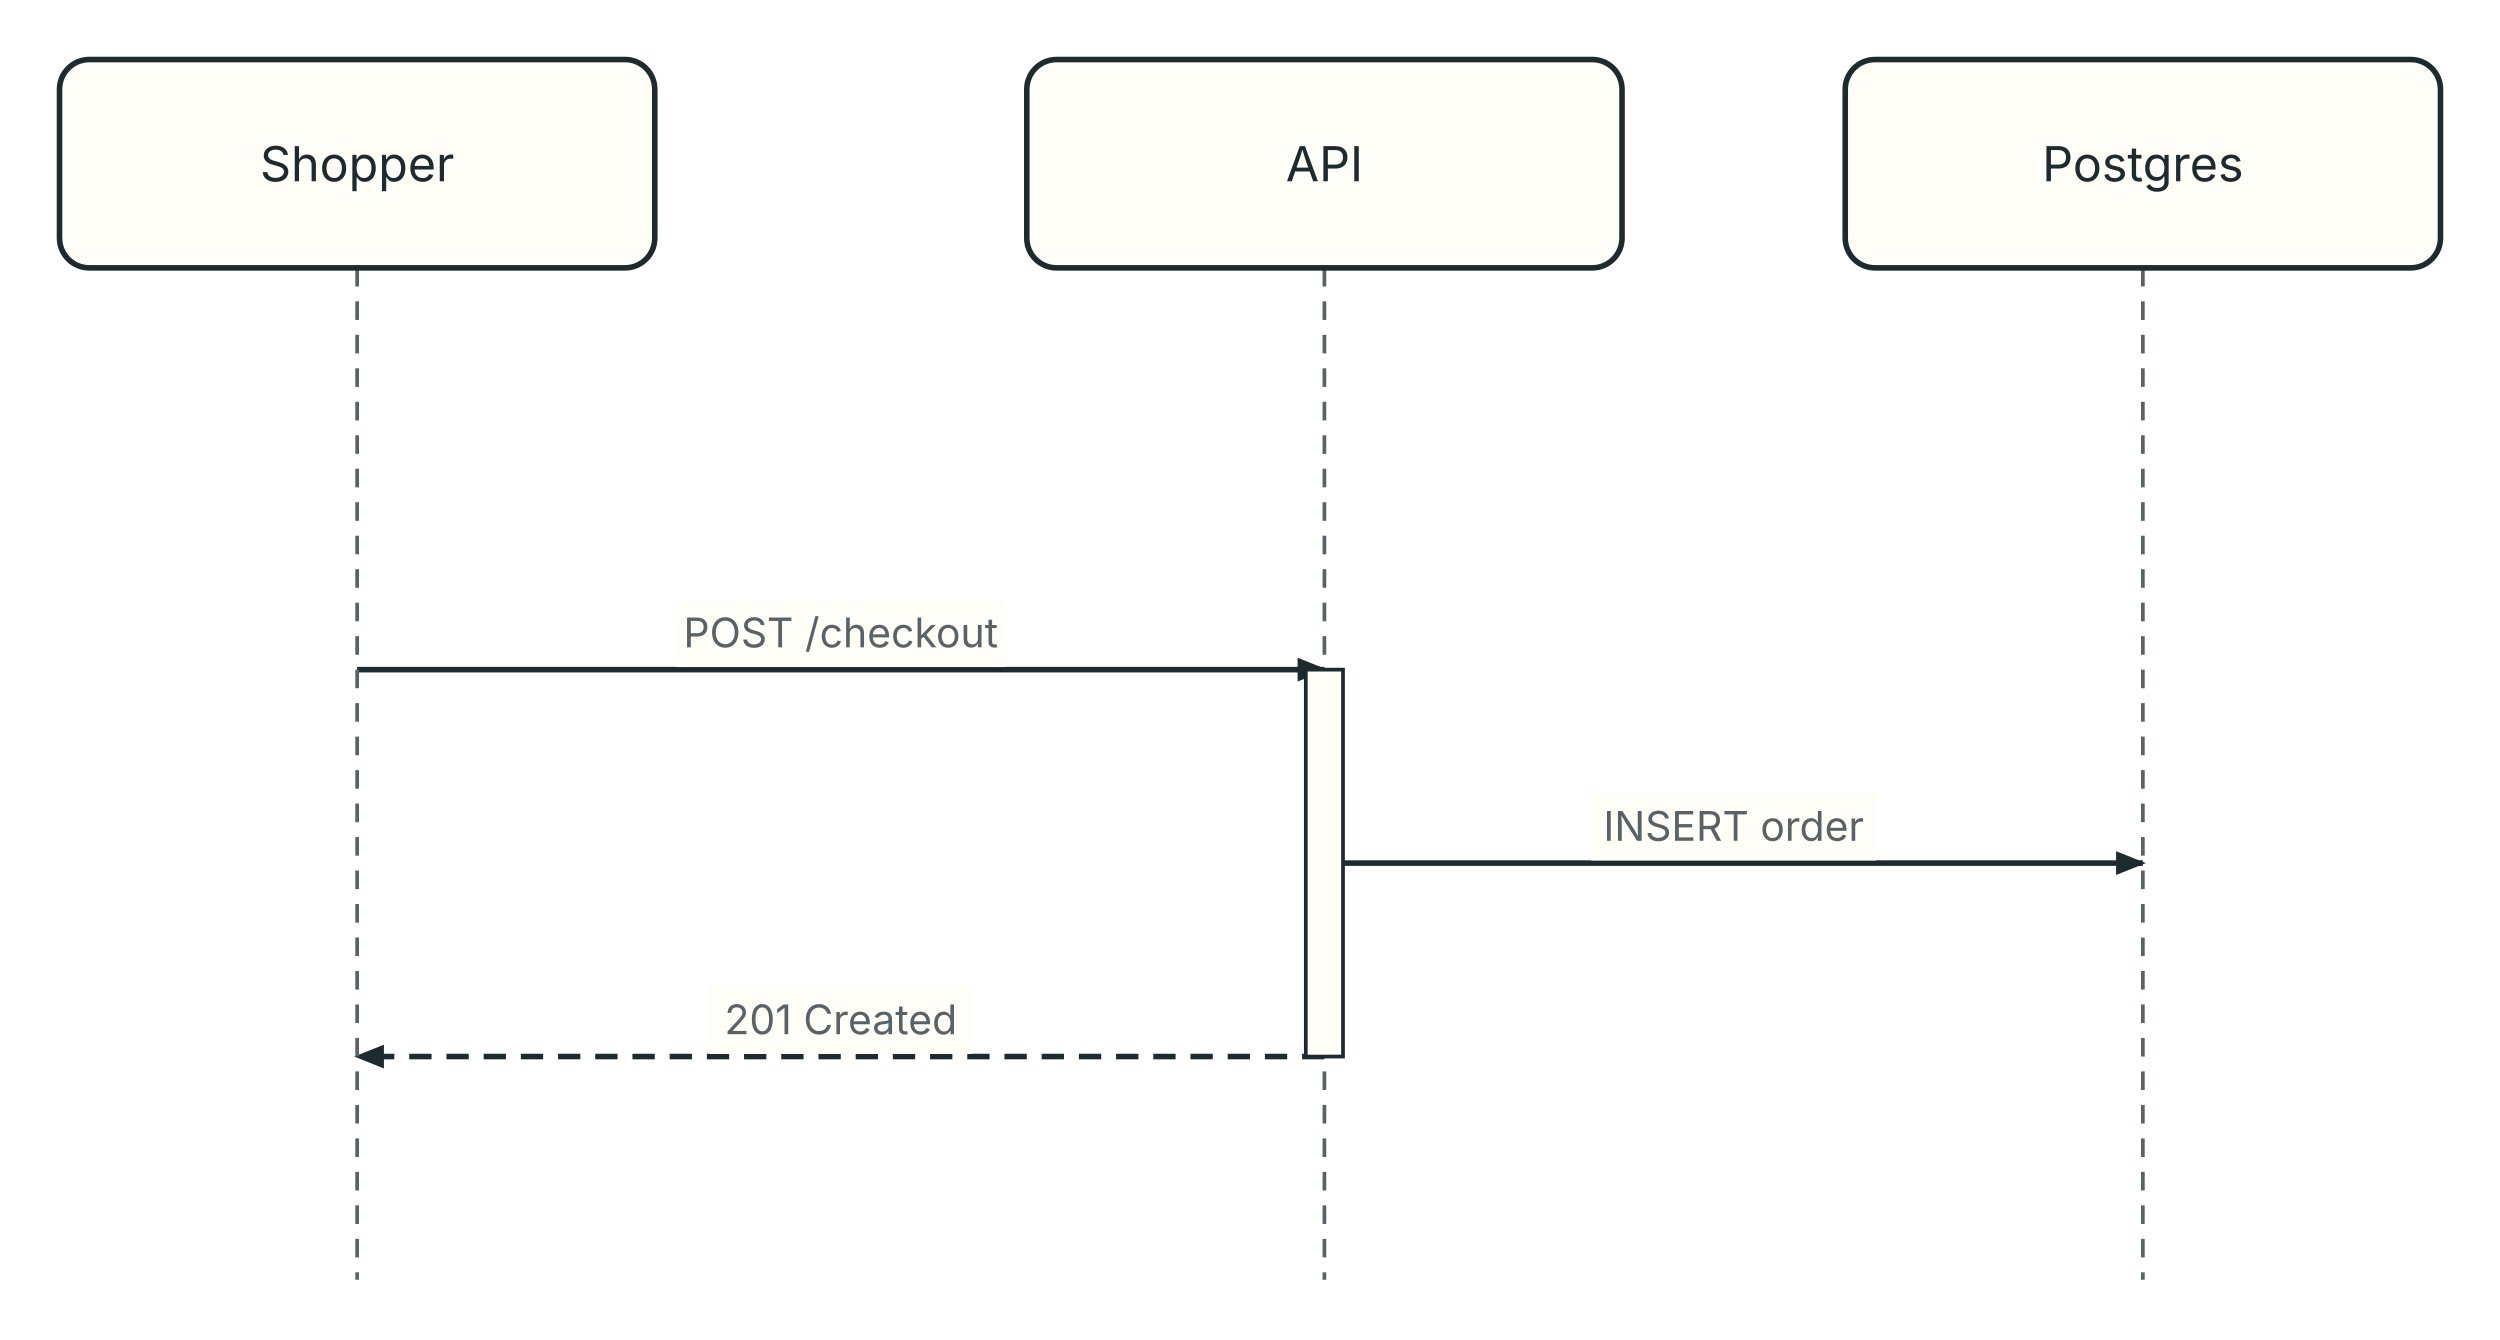
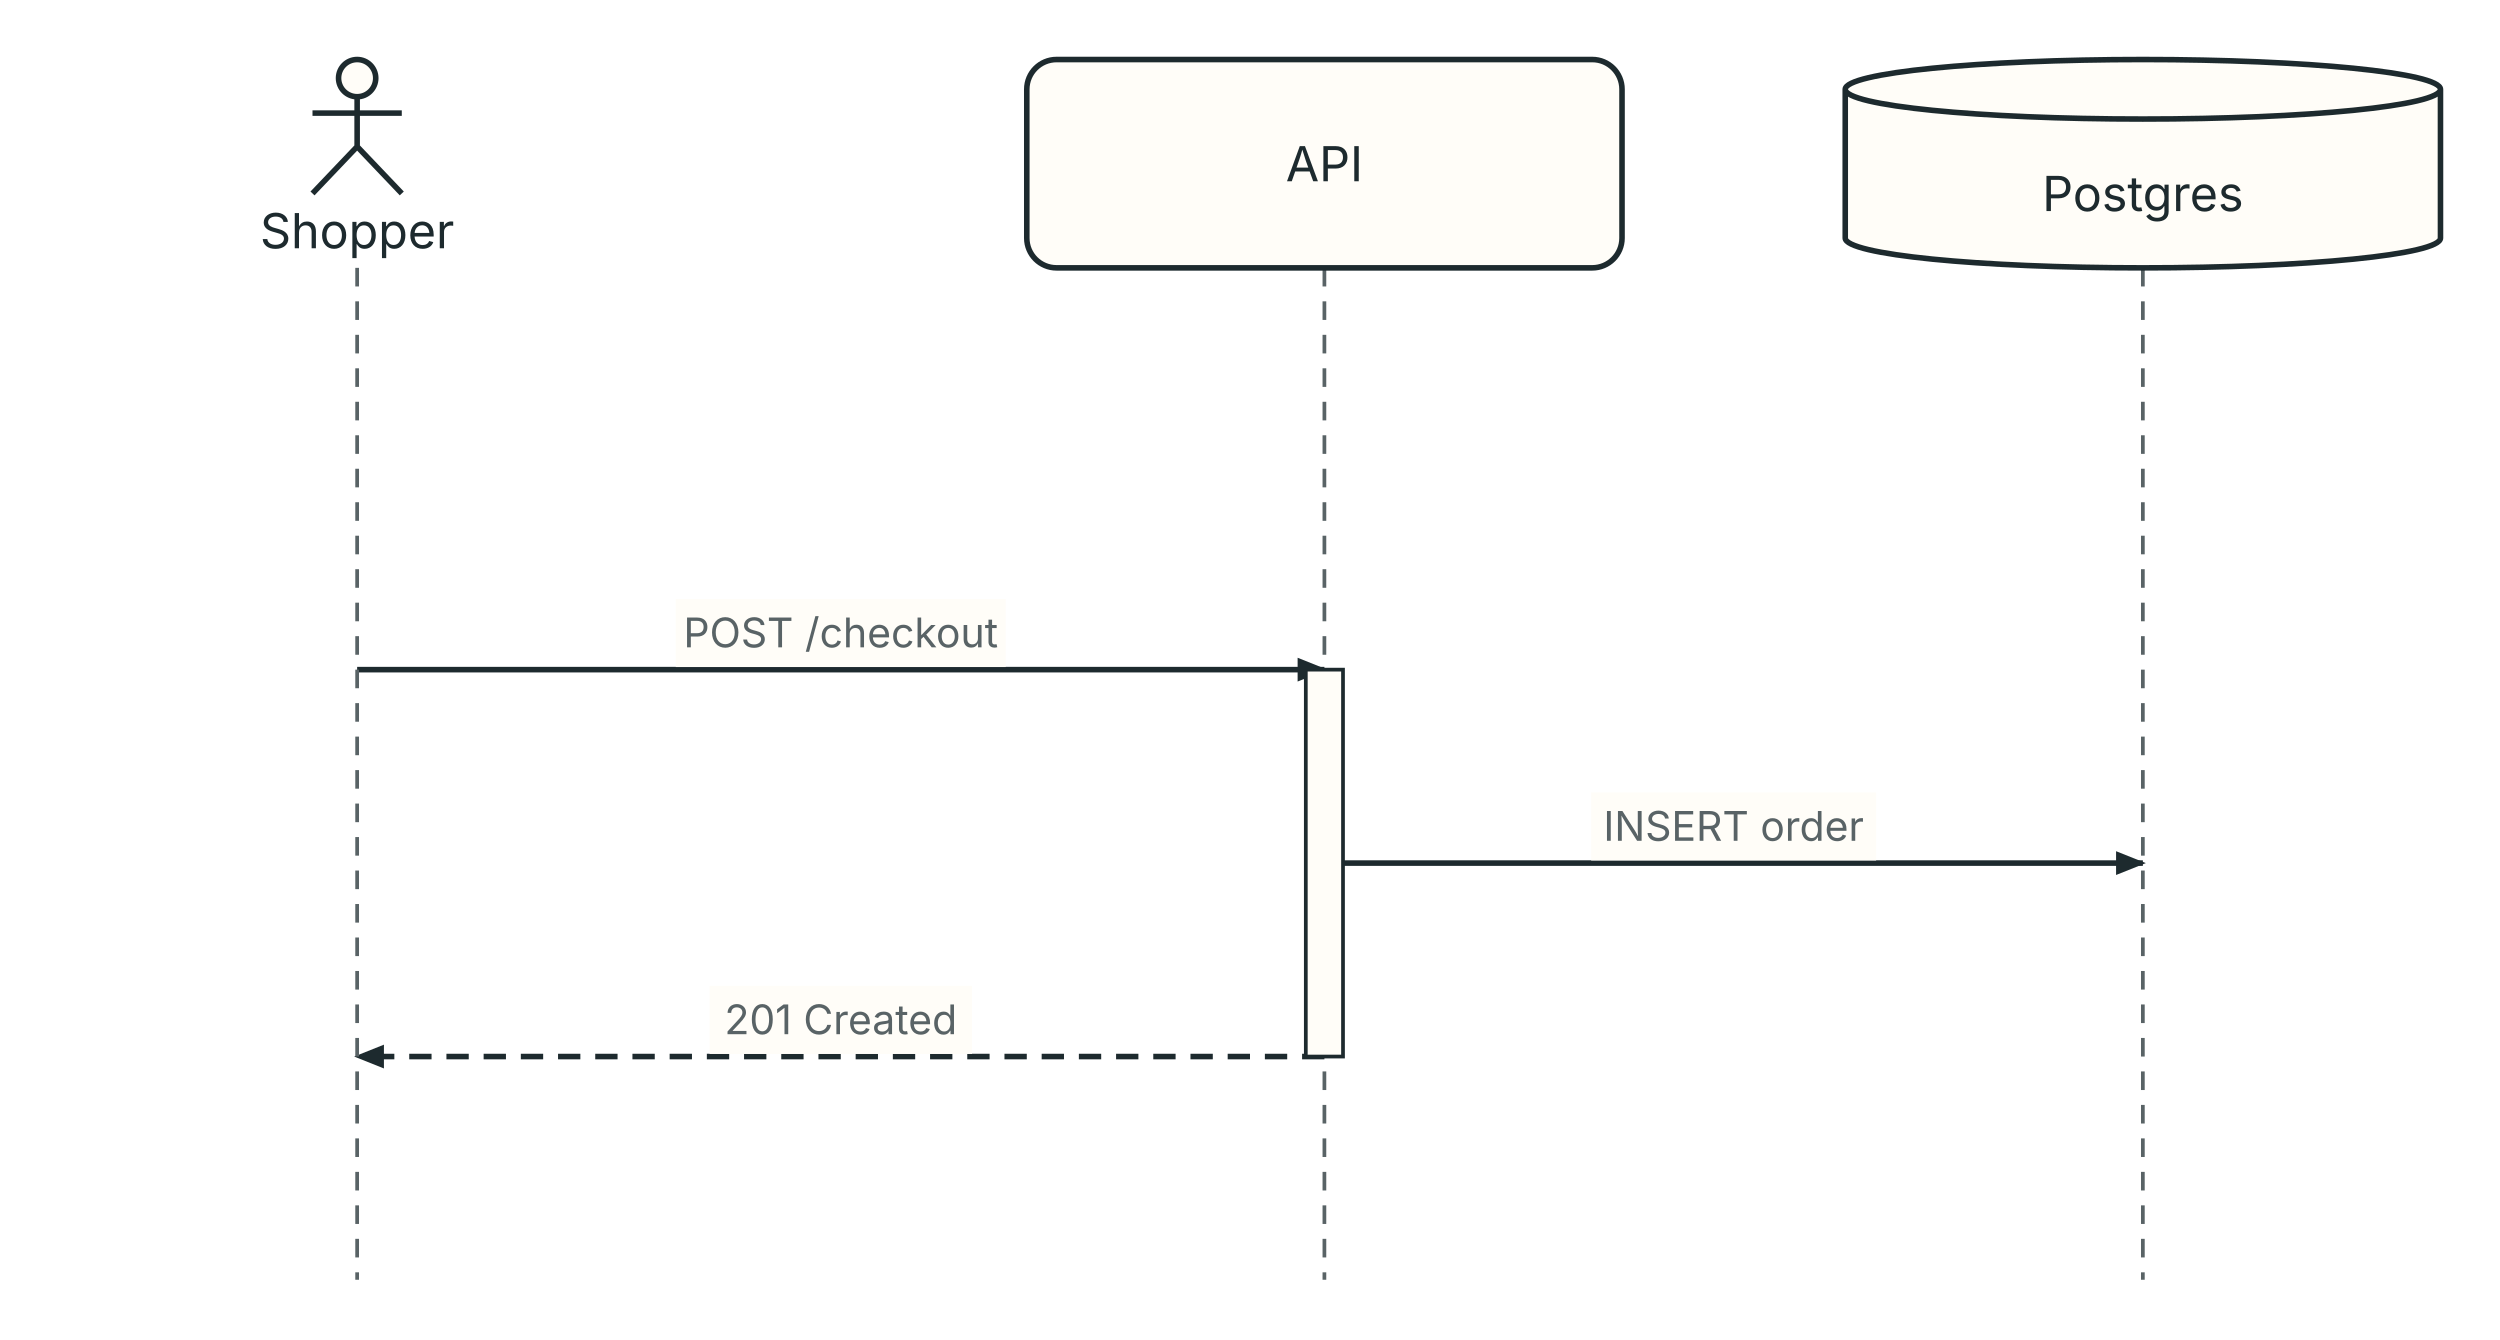
<svg xmlns="http://www.w3.org/2000/svg" width="672" height="360" viewBox="-16 -16 672 360" font-family="Inter, ui-sans-serif, system-ui, sans-serif" font-size="13">
  <defs>
    <marker id="nodetto-arrow" viewBox="0 0 10 10" refX="9" refY="5" markerWidth="8" markerHeight="8" markerUnits="userSpaceOnUse" orient="auto">
      <path d="M 0 1 L 10 5 L 0 9 z" fill="#1d2a2e" stroke="none" />
    </marker>
  </defs>
  <g data-layer="connectors">
    <g data-id="m-checkout" data-type="sequence.message">
      <line x1="80" y1="164" x2="340" y2="164" fill="none" stroke="#1d2a2e" stroke-width="1.5" marker-end="url(#nodetto-arrow)" />
      <rect x="165.65" y="145" width="88.7" height="18.3" fill="#fffdf8" />
      <text x="210" y="158" text-anchor="middle" fill="#596366" font-size="11" stroke="#fffdf8" stroke-width="3" stroke-linejoin="round" paint-order="stroke">POST /checkout</text>
    </g>
    <g data-id="m-insert" data-type="sequence.message">
      <line x1="340" y1="216" x2="560" y2="216" fill="none" stroke="#1d2a2e" stroke-width="1.5" marker-end="url(#nodetto-arrow)" />
      <rect x="411.7" y="197" width="76.6" height="18.3" fill="#fffdf8" />
      <text x="450" y="210" text-anchor="middle" fill="#596366" font-size="11" stroke="#fffdf8" stroke-width="3" stroke-linejoin="round" paint-order="stroke">INSERT order</text>
    </g>
    <g data-id="m-created" data-type="sequence.message">
      <line x1="340" y1="268" x2="80" y2="268" fill="none" stroke="#1d2a2e" stroke-width="1.5" marker-end="url(#nodetto-arrow)" stroke-dasharray="6 4" />
      <rect x="174.73" y="249" width="70.55" height="18.3" fill="#fffdf8" />
      <text x="210" y="262" text-anchor="middle" fill="#596366" font-size="11" stroke="#fffdf8" stroke-width="3" stroke-linejoin="round" paint-order="stroke">201 Created</text>
    </g>
  </g>
  <g data-layer="shapes">
    <g data-id="p-user" data-type="sequence.participant">
      <line x1="80" y1="56" x2="80" y2="328" stroke="#596366" stroke-width="1" stroke-dasharray="5 4" />
-       <rect x="0" y="0" width="160" height="56" rx="8" fill="#fffdf8" stroke="#1d2a2e" stroke-width="1.5" />
-       <text x="80" y="28" text-anchor="middle" dominant-baseline="central" fill="#1d2a2e" font-size="13">Shopper</text>
+       <circle cx="80" cy="5" r="5" fill="#fffdf8" stroke="#1d2a2e" stroke-width="1.5" />
+       <path d="M80 10 L80 23.4 M68 14.4 L92 14.4 M80 23.4 L68 36 M80 23.4 L92 36" fill="none" stroke="#1d2a2e" stroke-width="1.5" />
+       <text x="80" y="46" text-anchor="middle" dominant-baseline="central" fill="#1d2a2e" font-size="13">Shopper</text>
    </g>
    <g data-id="p-api" data-type="sequence.participant">
      <line x1="340" y1="56" x2="340" y2="328" stroke="#596366" stroke-width="1" stroke-dasharray="5 4" />
      <rect x="260" y="0" width="160" height="56" rx="8" fill="#fffdf8" stroke="#1d2a2e" stroke-width="1.5" />
      <text x="340" y="28" text-anchor="middle" dominant-baseline="central" fill="#1d2a2e" font-size="13">API</text>
    </g>
    <g data-id="p-db" data-type="sequence.participant">
      <line x1="560" y1="56" x2="560" y2="328" stroke="#596366" stroke-width="1" stroke-dasharray="5 4" />
-       <rect x="480" y="0" width="160" height="56" rx="8" fill="#fffdf8" stroke="#1d2a2e" stroke-width="1.5" />
-       <text x="560" y="28" text-anchor="middle" dominant-baseline="central" fill="#1d2a2e" font-size="13">Postgres</text>
+       <path d="M480 8 A80 8 0 0 1 640 8 L640 48 A80 8 0 0 1 480 48 Z M640 8 A80 8 0 0 1 480 8" fill="#fffdf8" stroke="#1d2a2e" stroke-width="1.5" />
+       <text x="560" y="36" text-anchor="middle" dominant-baseline="central" fill="#1d2a2e" font-size="13">Postgres</text>
    </g>
    <g data-id="act-api" data-type="sequence.activation">
      <rect x="335" y="164" width="10" height="104" fill="#fffdf8" stroke="#1d2a2e" stroke-width="1" />
    </g>
  </g>
</svg>
